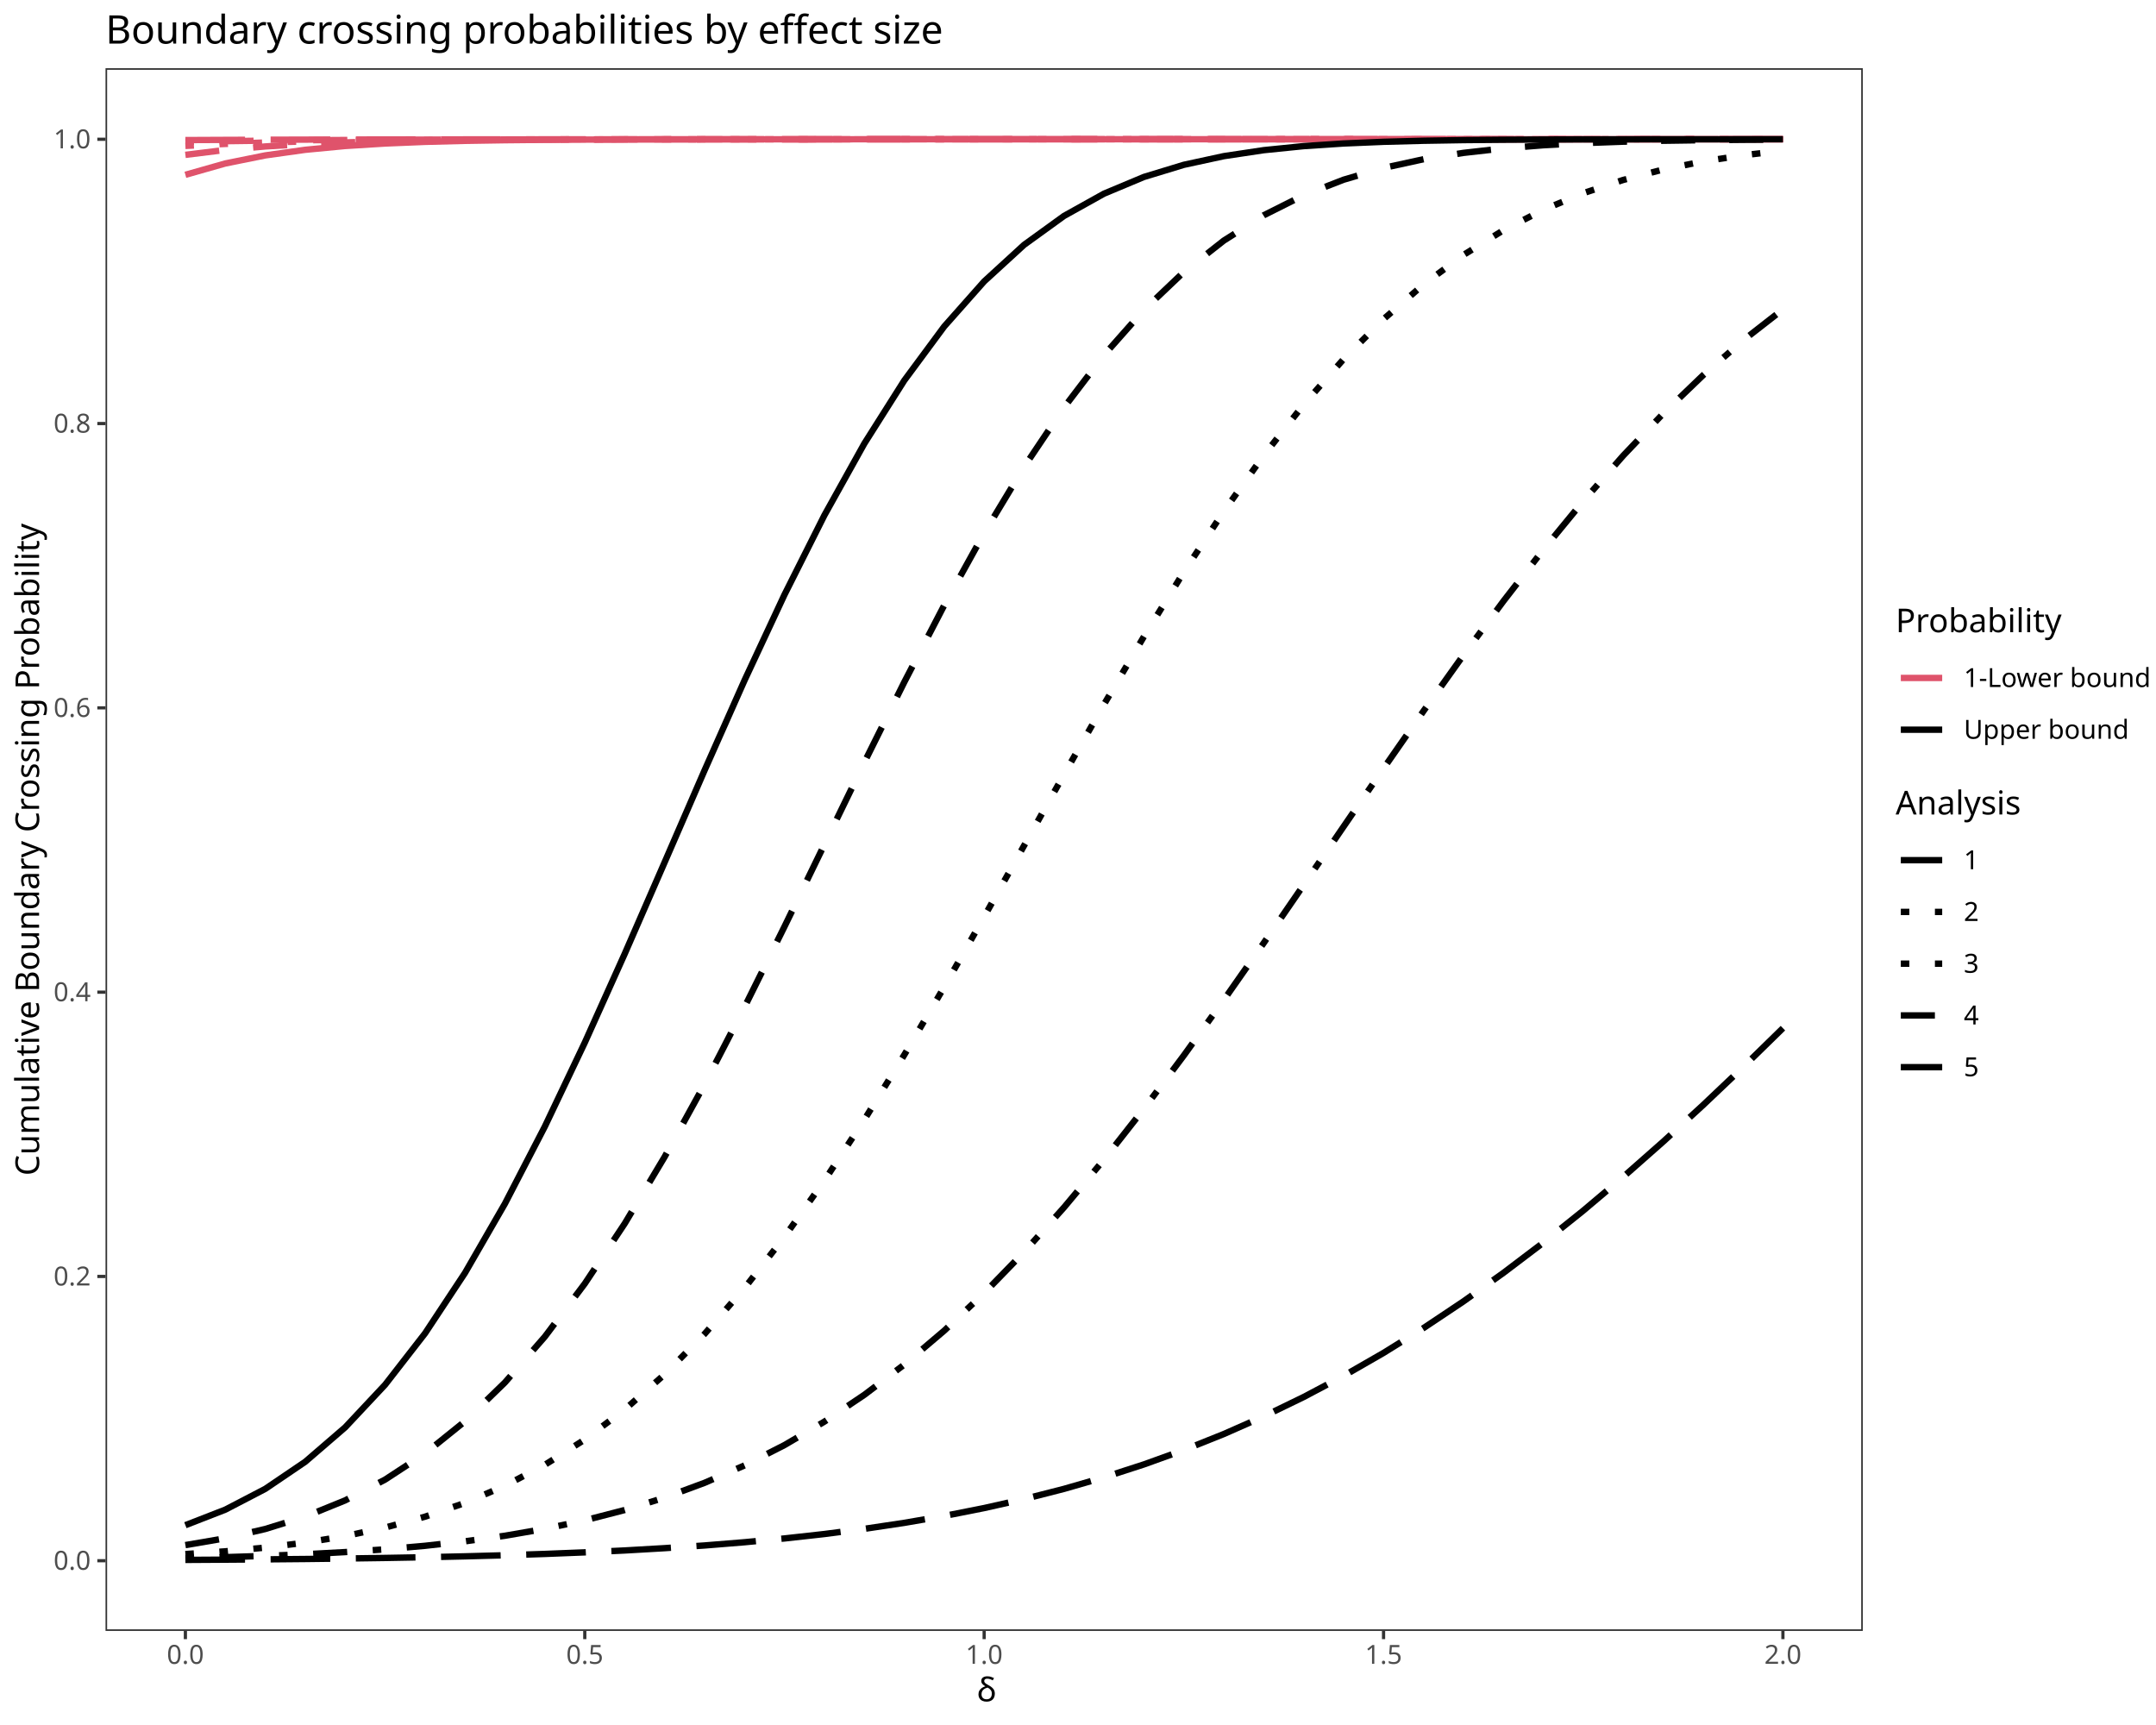
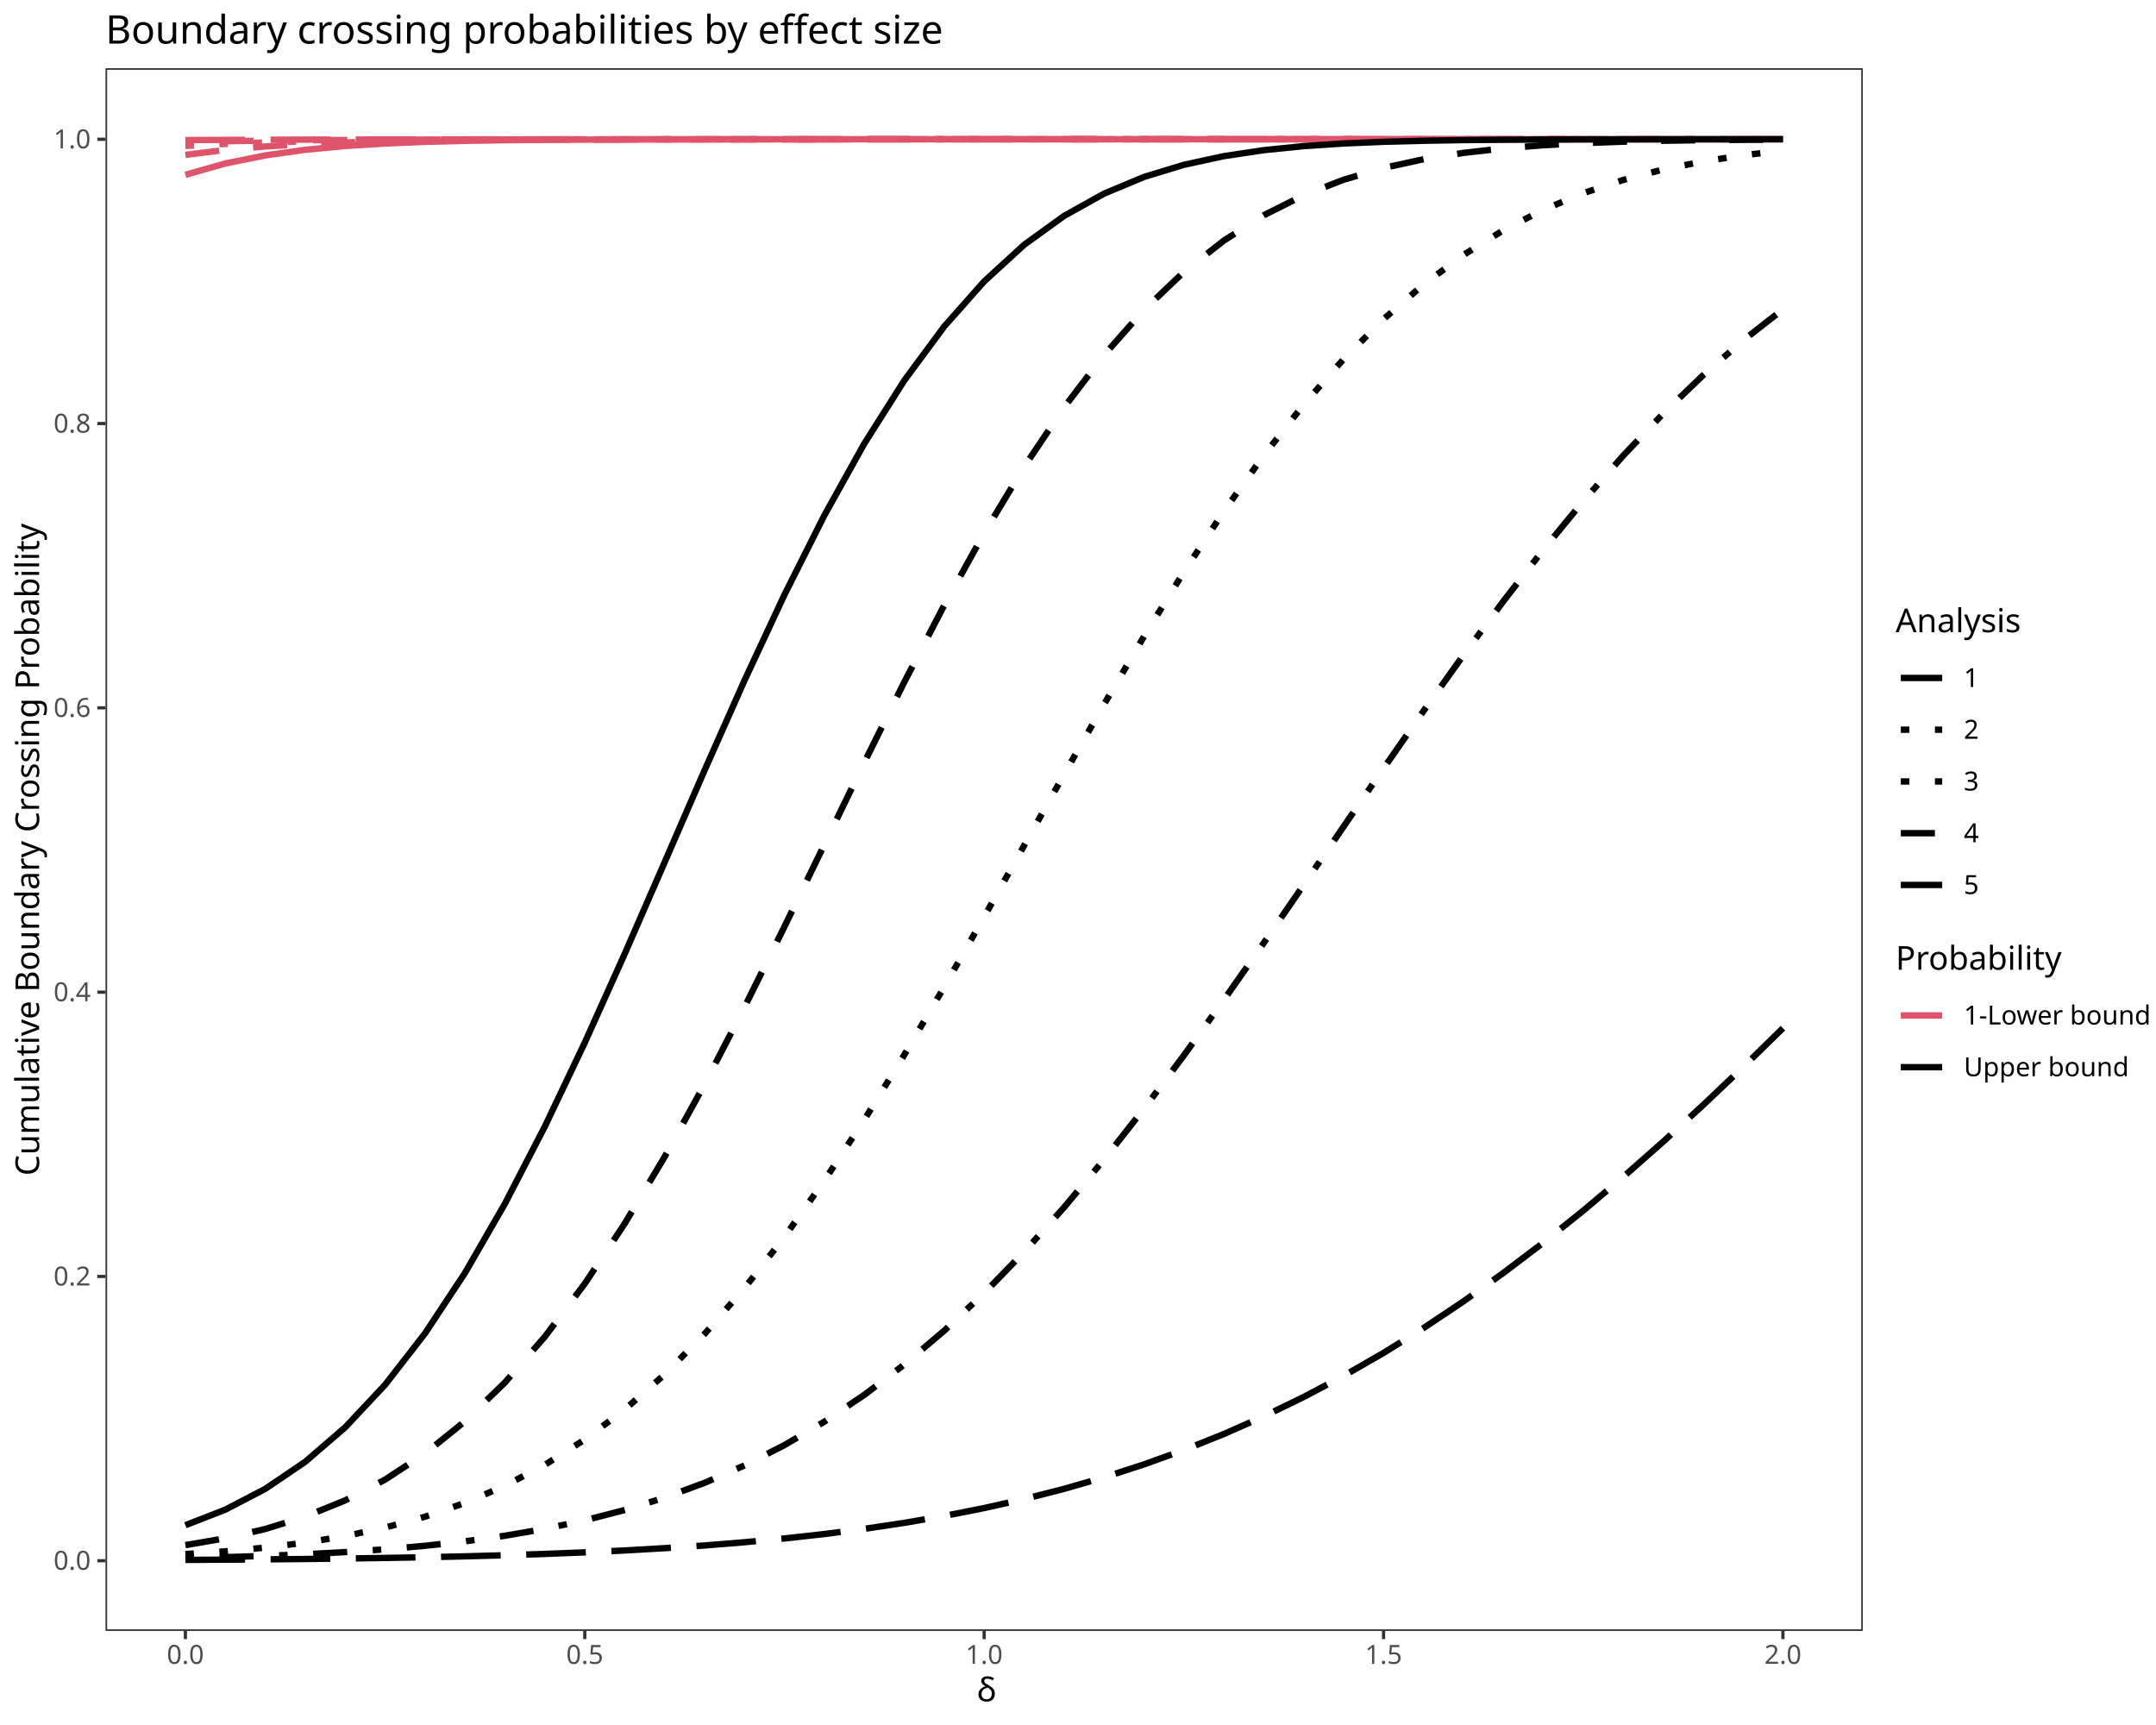
<svg xmlns="http://www.w3.org/2000/svg" class="svglite" data-engine-version="2.0" width="720.00pt" height="576.00pt" viewBox="0 0 720.00 576.00">
  <defs>
    <style type="text/css">
    .svglite line, .svglite polyline, .svglite polygon, .svglite path, .svglite rect, .svglite circle {
      fill: none;
      stroke: #000000;
      stroke-linecap: round;
      stroke-linejoin: round;
      stroke-miterlimit: 10.00;
    }
  </style>
  </defs>
  <rect width="100%" height="100%" style="stroke: none; fill: #FFFFFF;" />
  <defs>
    <clipPath id="cpMC4wMHw3MjAuMDB8MC4wMHw1NzYuMDA=">
      <rect x="0.00" y="0.00" width="720.00" height="576.00" />
    </clipPath>
  </defs>
  <g clip-path="url(#cpMC4wMHw3MjAuMDB8MC4wMHw1NzYuMDA=)">
    <rect x="0.00" y="0.00" width="720.00" height="576.00" style="stroke-width: 1.07; stroke: #FFFFFF; fill: #FFFFFF;" />
  </g>
  <defs>
    <clipPath id="cpMzUuMjR8NjIyLjA5fDIyLjc4fDU0NC41OQ==">
      <rect x="35.24" y="22.78" width="586.85" height="521.81" />
    </clipPath>
  </defs>
  <g clip-path="url(#cpMzUuMjR8NjIyLjA5fDIyLjc4fDU0NC41OQ==)">
    <rect x="35.24" y="22.78" width="586.85" height="521.81" style="stroke-width: 1.07; stroke: none; fill: #FFFFFF;" />
    <polyline points="61.91,46.77 75.25,46.71 88.59,46.66 101.93,46.62 115.26,46.59 128.60,46.57 141.94,46.55 155.28,46.54 168.61,46.53 181.95,46.52 195.29,46.52 208.63,46.51 221.96,46.51 235.30,46.51 248.64,46.51 261.98,46.51 275.31,46.50 288.65,46.50 301.99,46.50 315.33,46.50 328.66,46.50 342.00,46.50 355.34,46.50 368.68,46.50 382.01,46.50 395.35,46.50 408.69,46.50 422.03,46.50 435.36,46.50 448.70,46.50 462.04,46.50 475.38,46.50 488.71,46.50 502.05,46.50 515.39,46.50 528.73,46.50 542.06,46.50 555.40,46.50 568.74,46.50 582.08,46.50 595.41,46.50 " style="stroke-width: 2.13; stroke: #DF536B; stroke-dasharray: 19.92,8.54; stroke-linecap: butt;" />
    <polyline points="61.91,47.38 75.25,47.14 88.59,46.96 101.93,46.83 115.26,46.74 128.60,46.67 141.94,46.62 155.28,46.59 168.61,46.56 181.95,46.54 195.29,46.53 208.63,46.52 221.96,46.52 235.30,46.51 248.64,46.51 261.98,46.51 275.31,46.51 288.65,46.50 301.99,46.50 315.33,46.50 328.66,46.50 342.00,46.50 355.34,46.50 368.68,46.50 382.01,46.50 395.35,46.50 408.69,46.50 422.03,46.50 435.36,46.50 448.70,46.50 462.04,46.50 475.38,46.50 488.71,46.50 502.05,46.50 515.39,46.50 528.73,46.50 542.06,46.50 555.40,46.50 568.74,46.50 582.08,46.50 595.41,46.50 " style="stroke-width: 2.13; stroke: #DF536B; stroke-dasharray: 2.85,8.54,11.38,8.54; stroke-linecap: butt;" />
    <polyline points="61.91,48.72 75.25,48.06 88.59,47.58 101.93,47.24 115.26,47.00 128.60,46.84 141.94,46.73 155.28,46.65 168.61,46.60 181.95,46.57 195.29,46.55 208.63,46.53 221.96,46.52 235.30,46.51 248.64,46.51 261.98,46.51 275.31,46.51 288.65,46.50 301.99,46.50 315.33,46.50 328.66,46.50 342.00,46.50 355.34,46.50 368.68,46.50 382.01,46.50 395.35,46.50 408.69,46.50 422.03,46.50 435.36,46.50 448.70,46.50 462.04,46.50 475.38,46.50 488.71,46.50 502.05,46.50 515.39,46.50 528.73,46.50 542.06,46.50 555.40,46.50 568.74,46.50 582.08,46.50 595.41,46.50 " style="stroke-width: 2.13; stroke: #DF536B; stroke-dasharray: 2.85,8.54; stroke-linecap: butt;" />
    <polyline points="61.91,51.71 75.25,50.07 88.59,48.90 101.93,48.10 115.26,47.55 128.60,47.18 141.94,46.93 155.28,46.77 168.61,46.67 181.95,46.61 195.29,46.57 208.63,46.54 221.96,46.53 235.30,46.52 248.64,46.51 261.98,46.51 275.31,46.51 288.65,46.50 301.99,46.50 315.33,46.50 328.66,46.50 342.00,46.50 355.34,46.50 368.68,46.50 382.01,46.50 395.35,46.50 408.69,46.50 422.03,46.50 435.36,46.50 448.70,46.50 462.04,46.50 475.38,46.50 488.71,46.50 502.05,46.50 515.39,46.50 528.73,46.50 542.06,46.50 555.40,46.50 568.74,46.50 582.08,46.50 595.41,46.50 " style="stroke-width: 2.13; stroke: #DF536B; stroke-dasharray: 11.38,11.38; stroke-linecap: butt;" />
    <polyline points="61.91,58.37 75.25,54.58 88.59,51.89 101.93,50.02 115.26,48.75 128.60,47.92 141.94,47.37 155.28,47.03 168.61,46.82 181.95,46.69 195.29,46.61 208.63,46.57 221.96,46.54 235.30,46.52 248.64,46.51 261.98,46.51 275.31,46.51 288.65,46.50 301.99,46.50 315.33,46.50 328.66,46.50 342.00,46.50 355.34,46.50 368.68,46.50 382.01,46.50 395.35,46.50 408.69,46.50 422.03,46.50 435.36,46.50 448.70,46.50 462.04,46.50 475.38,46.50 488.71,46.50 502.05,46.50 515.39,46.50 528.73,46.50 542.06,46.50 555.40,46.50 568.74,46.50 582.08,46.50 595.41,46.50 " style="stroke-width: 2.13; stroke: #DF536B; stroke-linecap: butt;" />
    <polyline points="61.91,520.87 75.25,520.79 88.59,520.69 101.93,520.57 115.26,520.41 128.60,520.22 141.94,519.98 155.28,519.68 168.61,519.32 181.95,518.88 195.29,518.35 208.63,517.72 221.96,516.95 235.30,516.05 248.64,514.97 261.98,513.71 275.31,512.23 288.65,510.50 301.99,508.50 315.33,506.20 328.66,503.56 342.00,500.56 355.34,497.15 368.68,493.30 382.01,488.99 395.35,484.18 408.69,478.84 422.03,472.95 435.36,466.48 448.70,459.42 462.04,451.75 475.38,443.46 488.71,434.56 502.05,425.05 515.39,414.94 528.73,404.25 542.06,393.00 555.40,381.24 568.74,369.01 582.08,356.35 595.41,343.32 " style="stroke-width: 2.13; stroke-dasharray: 19.92,8.54; stroke-linecap: butt;" />
    <polyline points="61.91,520.27 75.25,519.95 88.59,519.53 101.93,518.98 115.26,518.26 128.60,517.34 141.94,516.16 155.28,514.67 168.61,512.81 181.95,510.50 195.29,507.66 208.63,504.21 221.96,500.07 235.30,495.13 248.64,489.32 261.98,482.53 275.31,474.70 288.65,465.75 301.99,455.64 315.33,444.32 328.66,431.78 342.00,418.05 355.34,403.16 368.68,387.19 382.01,370.23 395.35,352.42 408.69,333.91 422.03,314.87 435.36,295.50 448.70,276.00 462.04,256.58 475.38,237.43 488.71,218.77 502.05,200.76 515.39,183.56 528.73,167.33 542.06,152.16 555.40,138.13 568.74,125.30 582.08,113.69 595.41,103.30 " style="stroke-width: 2.13; stroke-dasharray: 2.85,8.54,11.38,8.54; stroke-linecap: butt;" />
    <polyline points="61.91,518.92 75.25,518.01 88.59,516.77 101.93,515.11 115.26,512.92 128.60,510.08 141.94,506.44 155.28,501.84 168.61,496.12 181.95,489.12 195.29,480.68 208.63,470.65 221.96,458.92 235.30,445.41 248.64,430.09 261.98,412.99 275.31,394.20 288.65,373.88 301.99,352.23 315.33,329.54 328.66,306.12 342.00,282.35 355.34,258.58 368.68,235.20 382.01,212.56 395.35,190.98 408.69,170.74 422.03,152.06 435.36,135.09 448.70,119.91 462.04,106.56 475.38,94.99 488.71,85.14 502.05,76.88 515.39,70.05 528.73,64.51 542.06,60.09 555.40,56.60 568.74,53.91 582.08,51.85 595.41,50.31 " style="stroke-width: 2.13; stroke-dasharray: 2.85,8.54; stroke-linecap: butt;" />
    <polyline points="61.91,515.93 75.25,513.65 88.59,510.55 101.93,506.41 115.26,501.00 128.60,494.06 141.94,485.33 155.28,474.59 168.61,461.64 181.95,446.34 195.29,428.63 208.63,408.56 221.96,386.28 235.30,362.05 248.64,336.27 261.98,309.40 275.31,281.98 288.65,254.57 301.99,227.76 315.33,202.09 328.66,178.01 342.00,155.91 355.34,136.04 368.68,118.56 382.01,103.51 395.35,90.82 408.69,80.34 422.03,71.88 435.36,65.19 448.70,60.01 462.04,56.08 475.38,53.17 488.71,51.05 502.05,49.55 515.39,48.50 528.73,47.79 542.06,47.31 555.40,47.00 568.74,46.81 582.08,46.68 595.41,46.61 " style="stroke-width: 2.13; stroke-dasharray: 11.38,11.38; stroke-linecap: butt;" />
    <polyline points="61.91,509.28 75.25,504.09 88.59,497.15 101.93,488.11 115.26,476.62 128.60,462.39 141.94,445.23 155.28,425.05 168.61,401.94 181.95,376.16 195.29,348.14 208.63,318.48 221.96,287.91 235.30,257.20 248.64,227.17 261.98,198.58 275.31,172.06 288.65,148.11 301.99,127.04 315.33,109.01 328.66,93.97 342.00,81.75 355.34,72.10 368.68,64.67 382.01,59.09 395.35,55.03 408.69,52.14 422.03,50.14 435.36,48.79 448.70,47.91 462.04,47.35 475.38,47.00 488.71,46.78 502.05,46.66 515.39,46.59 528.73,46.55 542.06,46.53 555.40,46.51 568.74,46.51 582.08,46.50 595.41,46.50 " style="stroke-width: 2.13; stroke-linecap: butt;" />
    <rect x="35.24" y="22.78" width="586.85" height="521.81" style="stroke-width: 1.07; stroke: #333333;" />
  </g>
  <g clip-path="url(#cpMC4wMHw3MjAuMDB8MC4wMHw1NzYuMDA=)">
    <text x="30.31" y="524.17" text-anchor="end" style="font-size: 8.80px; fill: #4D4D4D; font-family: sans;" textLength="12.23px" lengthAdjust="spacingAndGlyphs">0.0</text>
    <text x="30.31" y="429.24" text-anchor="end" style="font-size: 8.80px; fill: #4D4D4D; font-family: sans;" textLength="12.23px" lengthAdjust="spacingAndGlyphs">0.2</text>
    <text x="30.31" y="334.32" text-anchor="end" style="font-size: 8.80px; fill: #4D4D4D; font-family: sans;" textLength="12.23px" lengthAdjust="spacingAndGlyphs">0.4</text>
    <text x="30.31" y="239.39" text-anchor="end" style="font-size: 8.80px; fill: #4D4D4D; font-family: sans;" textLength="12.23px" lengthAdjust="spacingAndGlyphs">0.6</text>
    <text x="30.31" y="144.46" text-anchor="end" style="font-size: 8.80px; fill: #4D4D4D; font-family: sans;" textLength="12.23px" lengthAdjust="spacingAndGlyphs">0.8</text>
    <text x="30.31" y="49.53" text-anchor="end" style="font-size: 8.80px; fill: #4D4D4D; font-family: sans;" textLength="12.23px" lengthAdjust="spacingAndGlyphs">1.0</text>
    <polyline points="32.50,521.14 35.24,521.14 " style="stroke-width: 1.07; stroke: #333333; stroke-linecap: butt;" />
    <polyline points="32.50,426.22 35.24,426.22 " style="stroke-width: 1.07; stroke: #333333; stroke-linecap: butt;" />
    <polyline points="32.50,331.29 35.24,331.29 " style="stroke-width: 1.07; stroke: #333333; stroke-linecap: butt;" />
    <polyline points="32.50,236.36 35.24,236.36 " style="stroke-width: 1.07; stroke: #333333; stroke-linecap: butt;" />
    <polyline points="32.50,141.43 35.24,141.43 " style="stroke-width: 1.07; stroke: #333333; stroke-linecap: butt;" />
    <polyline points="32.50,46.50 35.24,46.50 " style="stroke-width: 1.07; stroke: #333333; stroke-linecap: butt;" />
    <polyline points="61.91,547.33 61.91,544.59 " style="stroke-width: 1.07; stroke: #333333; stroke-linecap: butt;" />
    <polyline points="195.29,547.33 195.29,544.59 " style="stroke-width: 1.07; stroke: #333333; stroke-linecap: butt;" />
    <polyline points="328.66,547.33 328.66,544.59 " style="stroke-width: 1.07; stroke: #333333; stroke-linecap: butt;" />
    <polyline points="462.04,547.33 462.04,544.59 " style="stroke-width: 1.07; stroke: #333333; stroke-linecap: butt;" />
    <polyline points="595.41,547.33 595.41,544.59 " style="stroke-width: 1.07; stroke: #333333; stroke-linecap: butt;" />
    <text x="61.91" y="555.58" text-anchor="middle" style="font-size: 8.80px; fill: #4D4D4D; font-family: sans;" textLength="12.23px" lengthAdjust="spacingAndGlyphs">0.0</text>
    <text x="195.29" y="555.58" text-anchor="middle" style="font-size: 8.80px; fill: #4D4D4D; font-family: sans;" textLength="12.23px" lengthAdjust="spacingAndGlyphs">0.5</text>
    <text x="328.66" y="555.58" text-anchor="middle" style="font-size: 8.80px; fill: #4D4D4D; font-family: sans;" textLength="12.23px" lengthAdjust="spacingAndGlyphs">1.0</text>
    <text x="462.04" y="555.58" text-anchor="middle" style="font-size: 8.80px; fill: #4D4D4D; font-family: sans;" textLength="12.23px" lengthAdjust="spacingAndGlyphs">1.5</text>
    <text x="595.41" y="555.58" text-anchor="middle" style="font-size: 8.80px; fill: #4D4D4D; font-family: sans;" textLength="12.23px" lengthAdjust="spacingAndGlyphs">2.0</text>
    <text x="326.17" y="568.10" style="font-size: 11.00px; font-family: sans;" textLength="4.99px" lengthAdjust="spacingAndGlyphs">δ</text>
    <text transform="translate(13.05,283.69) rotate(-90)" text-anchor="middle" style="font-size: 11.00px; font-family: sans;" textLength="206.07px" lengthAdjust="spacingAndGlyphs">Cumulative Boundary Crossing Probability</text>
-     <rect x="633.05" y="202.39" width="81.47" height="49.89" style="stroke-width: 1.07; stroke: none; fill: #FFFFFF;" />
-     <text x="633.05" y="211.11" style="font-size: 11.00px; font-family: sans;" textLength="51.36px" lengthAdjust="spacingAndGlyphs">Probability</text>
+     <rect x="633.05" y="202.39" width="40.97" height="101.73" style="stroke-width: 1.07; stroke: none; fill: #FFFFFF;" />
+     <text x="633.05" y="211.11" style="font-size: 11.00px; font-family: sans;" textLength="40.97px" lengthAdjust="spacingAndGlyphs">Analysis</text>
    <rect x="633.05" y="217.73" width="17.28" height="17.28" style="stroke-width: 1.07; stroke: none; fill: #FFFFFF;" />
-     <line x1="634.78" y1="226.37" x2="648.60" y2="226.37" style="stroke-width: 2.13; stroke: #DF536B; stroke-linecap: butt;" />
+     <line x1="634.78" y1="226.37" x2="648.60" y2="226.37" style="stroke-width: 2.13; stroke-dasharray: 19.92,8.54; stroke-linecap: butt;" />
    <rect x="633.05" y="235.01" width="17.28" height="17.28" style="stroke-width: 1.07; stroke: none; fill: #FFFFFF;" />
-     <line x1="634.78" y1="243.65" x2="648.60" y2="243.65" style="stroke-width: 2.13; stroke-linecap: butt;" />
-     <text x="655.81" y="229.40" style="font-size: 8.80px; font-family: sans;" textLength="58.71px" lengthAdjust="spacingAndGlyphs">1-Lower bound</text>
-     <text x="655.81" y="246.68" style="font-size: 8.80px; font-family: sans;" textLength="50.89px" lengthAdjust="spacingAndGlyphs">Upper bound</text>
-     <rect x="633.05" y="263.25" width="40.97" height="101.73" style="stroke-width: 1.07; stroke: none; fill: #FFFFFF;" />
-     <text x="633.05" y="271.96" style="font-size: 11.00px; font-family: sans;" textLength="40.97px" lengthAdjust="spacingAndGlyphs">Analysis</text>
-     <rect x="633.05" y="278.58" width="17.28" height="17.28" style="stroke-width: 1.07; stroke: none; fill: #FFFFFF;" />
-     <line x1="634.78" y1="287.22" x2="648.60" y2="287.22" style="stroke-width: 2.13; stroke-dasharray: 19.92,8.54; stroke-linecap: butt;" />
-     <rect x="633.05" y="295.86" width="17.28" height="17.28" style="stroke-width: 1.07; stroke: none; fill: #FFFFFF;" />
-     <line x1="634.78" y1="304.50" x2="648.60" y2="304.50" style="stroke-width: 2.13; stroke-dasharray: 2.85,8.54,11.38,8.54; stroke-linecap: butt;" />
-     <rect x="633.05" y="313.14" width="17.28" height="17.28" style="stroke-width: 1.07; stroke: none; fill: #FFFFFF;" />
-     <line x1="634.78" y1="321.78" x2="648.60" y2="321.78" style="stroke-width: 2.13; stroke-dasharray: 2.85,8.54; stroke-linecap: butt;" />
+     <line x1="634.78" y1="243.65" x2="648.60" y2="243.65" style="stroke-width: 2.13; stroke-dasharray: 2.85,8.54,11.38,8.54; stroke-linecap: butt;" />
+     <rect x="633.05" y="252.29" width="17.28" height="17.28" style="stroke-width: 1.07; stroke: none; fill: #FFFFFF;" />
+     <line x1="634.78" y1="260.93" x2="648.60" y2="260.93" style="stroke-width: 2.13; stroke-dasharray: 2.85,8.54; stroke-linecap: butt;" />
+     <rect x="633.05" y="269.57" width="17.28" height="17.28" style="stroke-width: 1.07; stroke: none; fill: #FFFFFF;" />
+     <line x1="634.78" y1="278.21" x2="648.60" y2="278.21" style="stroke-width: 2.13; stroke-dasharray: 11.38,11.38; stroke-linecap: butt;" />
+     <rect x="633.05" y="286.85" width="17.28" height="17.28" style="stroke-width: 1.07; stroke: none; fill: #FFFFFF;" />
+     <line x1="634.78" y1="295.49" x2="648.60" y2="295.49" style="stroke-width: 2.13; stroke-linecap: butt;" />
+     <text x="655.81" y="229.40" style="font-size: 8.80px; font-family: sans;" textLength="4.89px" lengthAdjust="spacingAndGlyphs">1</text>
+     <text x="655.81" y="246.68" style="font-size: 8.80px; font-family: sans;" textLength="4.89px" lengthAdjust="spacingAndGlyphs">2</text>
+     <text x="655.81" y="263.96" style="font-size: 8.80px; font-family: sans;" textLength="4.89px" lengthAdjust="spacingAndGlyphs">3</text>
+     <text x="655.81" y="281.24" style="font-size: 8.80px; font-family: sans;" textLength="4.89px" lengthAdjust="spacingAndGlyphs">4</text>
+     <text x="655.81" y="298.52" style="font-size: 8.80px; font-family: sans;" textLength="4.89px" lengthAdjust="spacingAndGlyphs">5</text>
+     <rect x="633.05" y="315.09" width="81.47" height="49.89" style="stroke-width: 1.07; stroke: none; fill: #FFFFFF;" />
+     <text x="633.05" y="323.80" style="font-size: 11.00px; font-family: sans;" textLength="51.36px" lengthAdjust="spacingAndGlyphs">Probability</text>
    <rect x="633.05" y="330.42" width="17.28" height="17.28" style="stroke-width: 1.07; stroke: none; fill: #FFFFFF;" />
-     <line x1="634.78" y1="339.06" x2="648.60" y2="339.06" style="stroke-width: 2.13; stroke-dasharray: 11.38,11.38; stroke-linecap: butt;" />
+     <line x1="634.78" y1="339.06" x2="648.60" y2="339.06" style="stroke-width: 2.13; stroke: #DF536B; stroke-linecap: butt;" />
    <rect x="633.05" y="347.70" width="17.28" height="17.28" style="stroke-width: 1.07; stroke: none; fill: #FFFFFF;" />
    <line x1="634.78" y1="356.34" x2="648.60" y2="356.34" style="stroke-width: 2.13; stroke-linecap: butt;" />
-     <text x="655.81" y="290.25" style="font-size: 8.80px; font-family: sans;" textLength="4.89px" lengthAdjust="spacingAndGlyphs">1</text>
-     <text x="655.81" y="307.53" style="font-size: 8.80px; font-family: sans;" textLength="4.89px" lengthAdjust="spacingAndGlyphs">2</text>
-     <text x="655.81" y="324.81" style="font-size: 8.80px; font-family: sans;" textLength="4.89px" lengthAdjust="spacingAndGlyphs">3</text>
-     <text x="655.81" y="342.09" style="font-size: 8.80px; font-family: sans;" textLength="4.89px" lengthAdjust="spacingAndGlyphs">4</text>
-     <text x="655.81" y="359.37" style="font-size: 8.80px; font-family: sans;" textLength="4.89px" lengthAdjust="spacingAndGlyphs">5</text>
+     <text x="655.81" y="342.09" style="font-size: 8.80px; font-family: sans;" textLength="58.71px" lengthAdjust="spacingAndGlyphs">1-Lower bound</text>
+     <text x="655.81" y="359.37" style="font-size: 8.80px; font-family: sans;" textLength="50.89px" lengthAdjust="spacingAndGlyphs">Upper bound</text>
    <text x="35.24" y="14.56" style="font-size: 13.20px; font-family: sans;" textLength="264.18px" lengthAdjust="spacingAndGlyphs">Boundary crossing probabilities by effect size</text>
  </g>
</svg>
